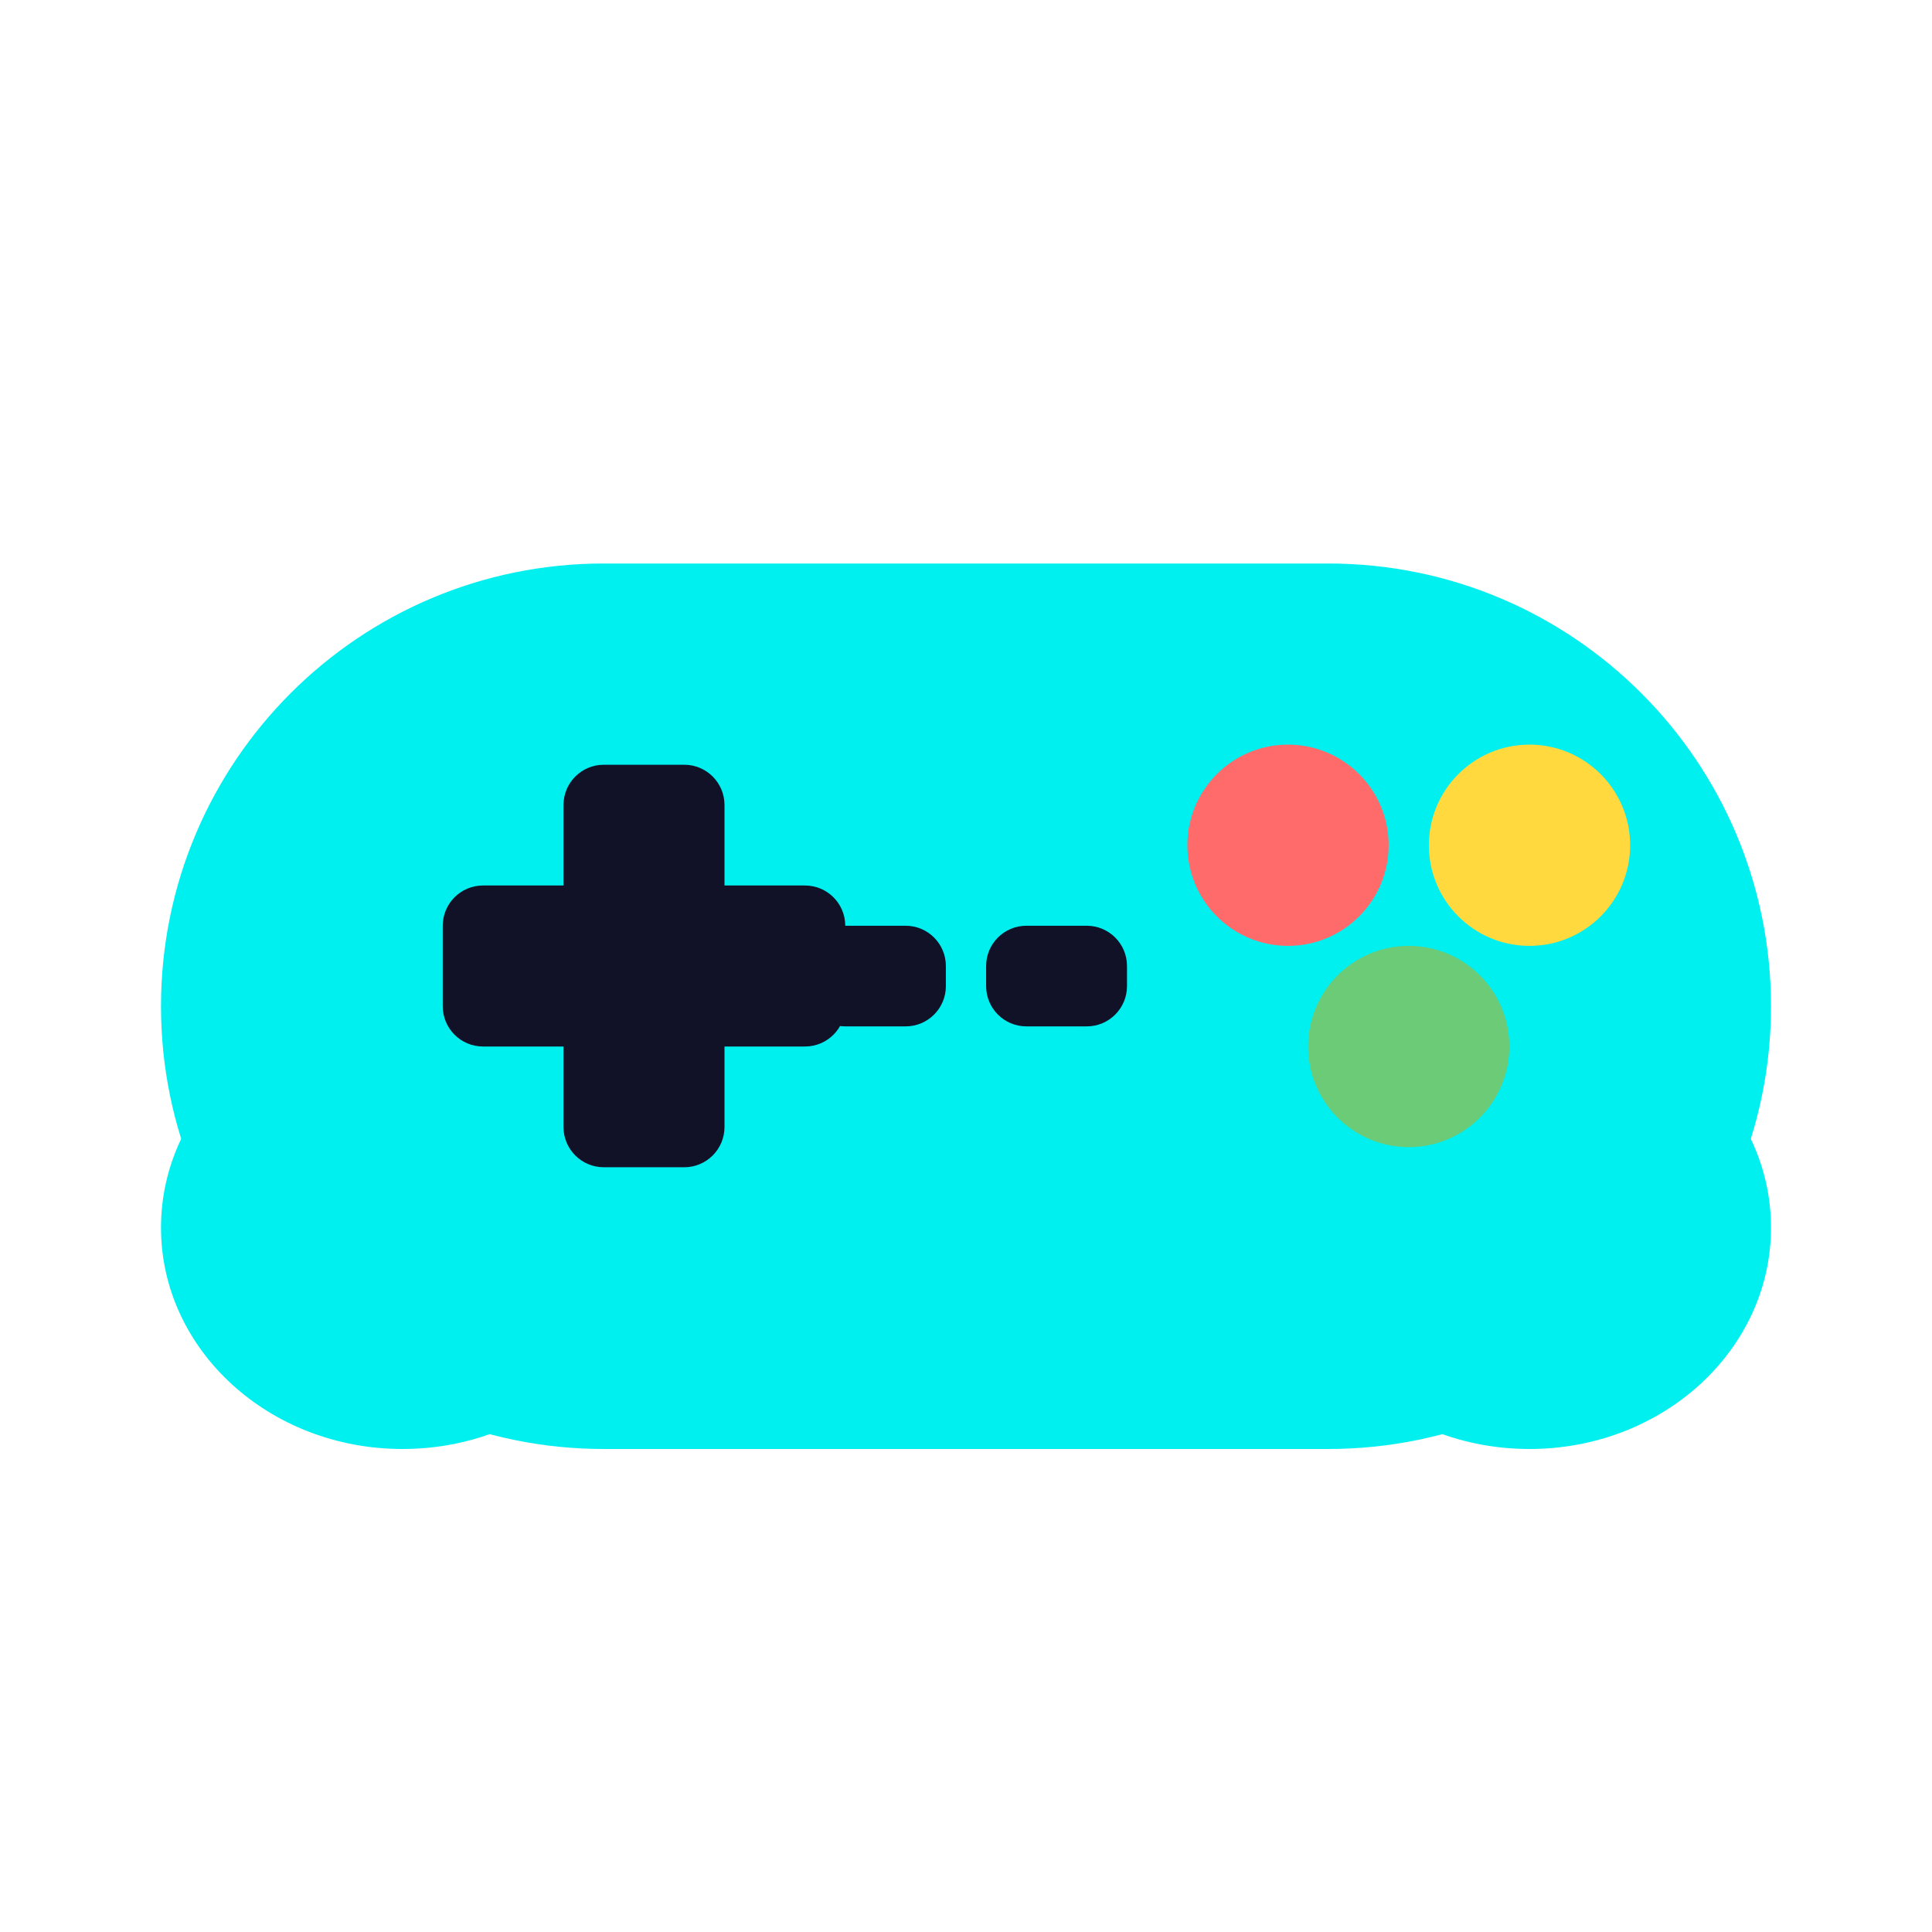
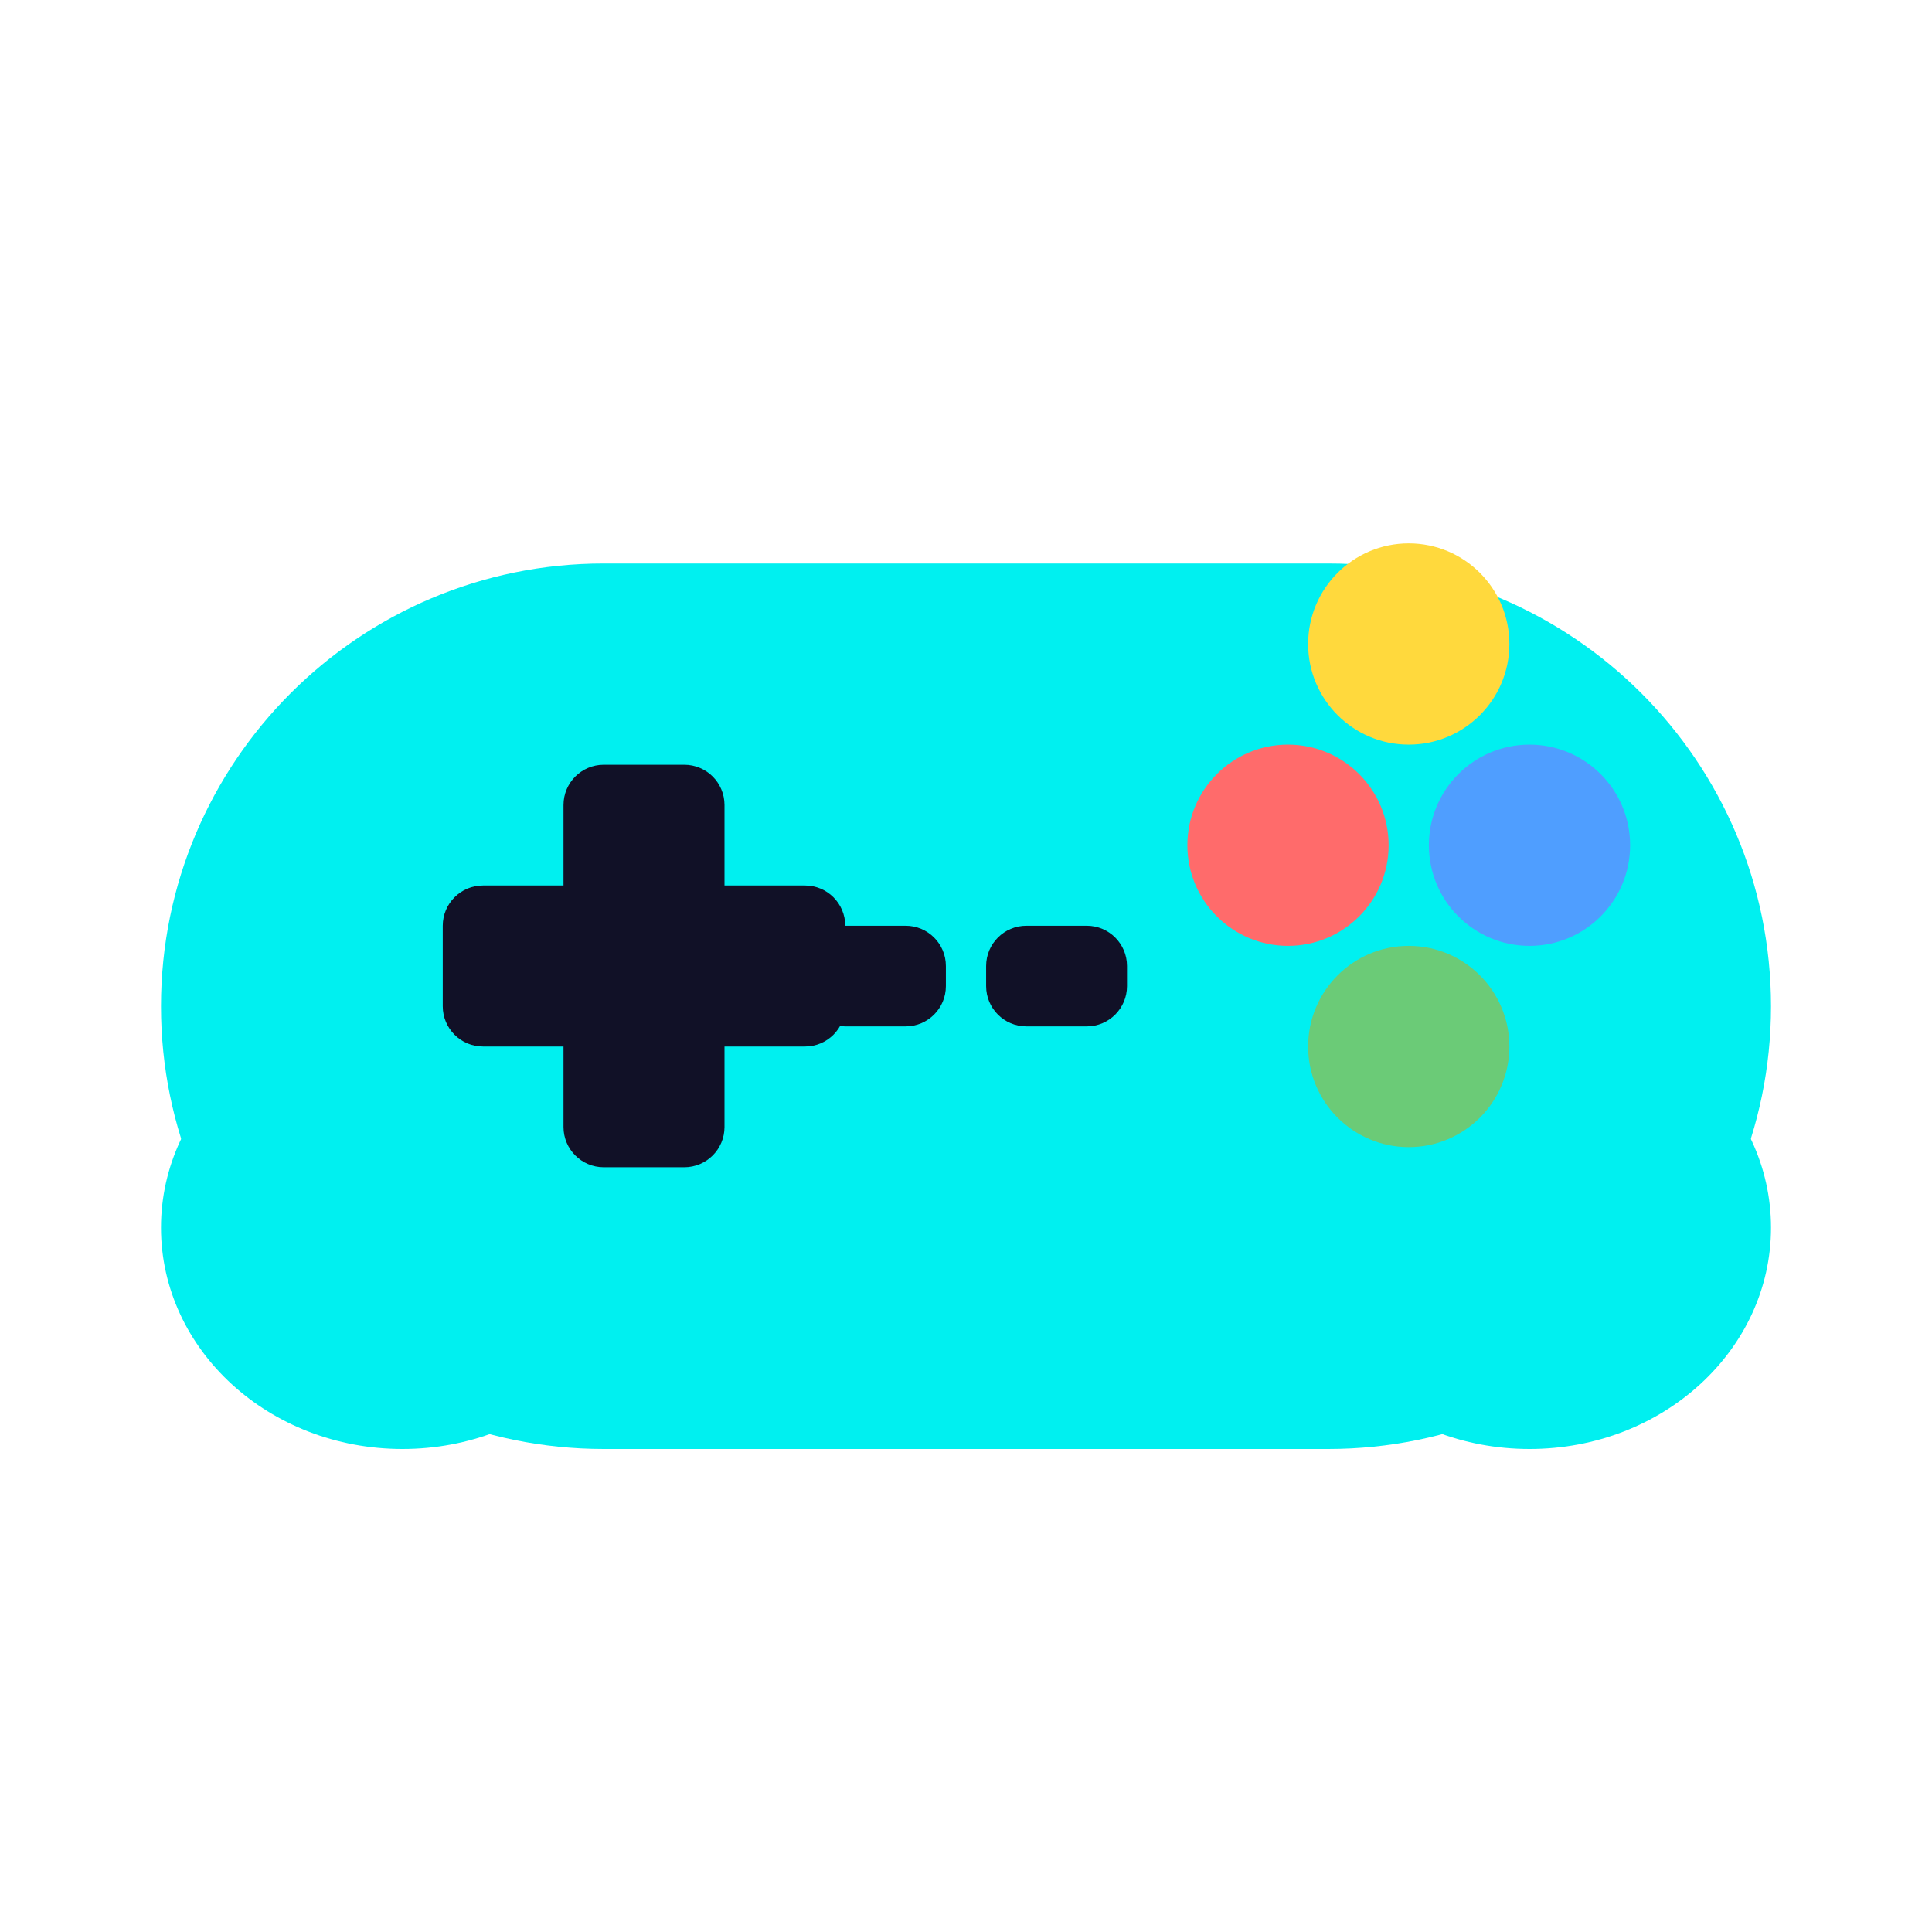
<svg xmlns="http://www.w3.org/2000/svg" viewBox="0 0 48 48" width="48" height="48" fill="none" aria-labelledby="games-favicon-title">
  <rect x="4" y="14" width="40" height="22" rx="11" fill="#00f0f0" />
  <rect x="4" y="25" width="12" height="11" rx="6" fill="#00f0f0" />
  <rect x="32" y="25" width="12" height="11" rx="6" fill="#00f0f0" />
  <rect x="11" y="22" width="10" height="4" rx="1" fill="#111127" />
  <rect x="14" y="19" width="4" height="10" rx="1" fill="#111127" />
+   <circle cx="35" cy="16" r="2.5" fill="#ffd93d" />
  <circle cx="32" cy="21" r="2.5" fill="#ff6b6b" />
-   <circle cx="38" cy="21" r="2.5" fill="#ffd93d" />
+   <circle cx="38" cy="21" r="2.5" fill="#4f9eff" />
  <circle cx="35" cy="26" r="2.5" fill="#6bcb77" />
  <rect x="20" y="23" width="3.5" height="2.5" rx="1" fill="#111127" />
  <rect x="24.5" y="23" width="3.5" height="2.5" rx="1" fill="#111127" />
</svg>
